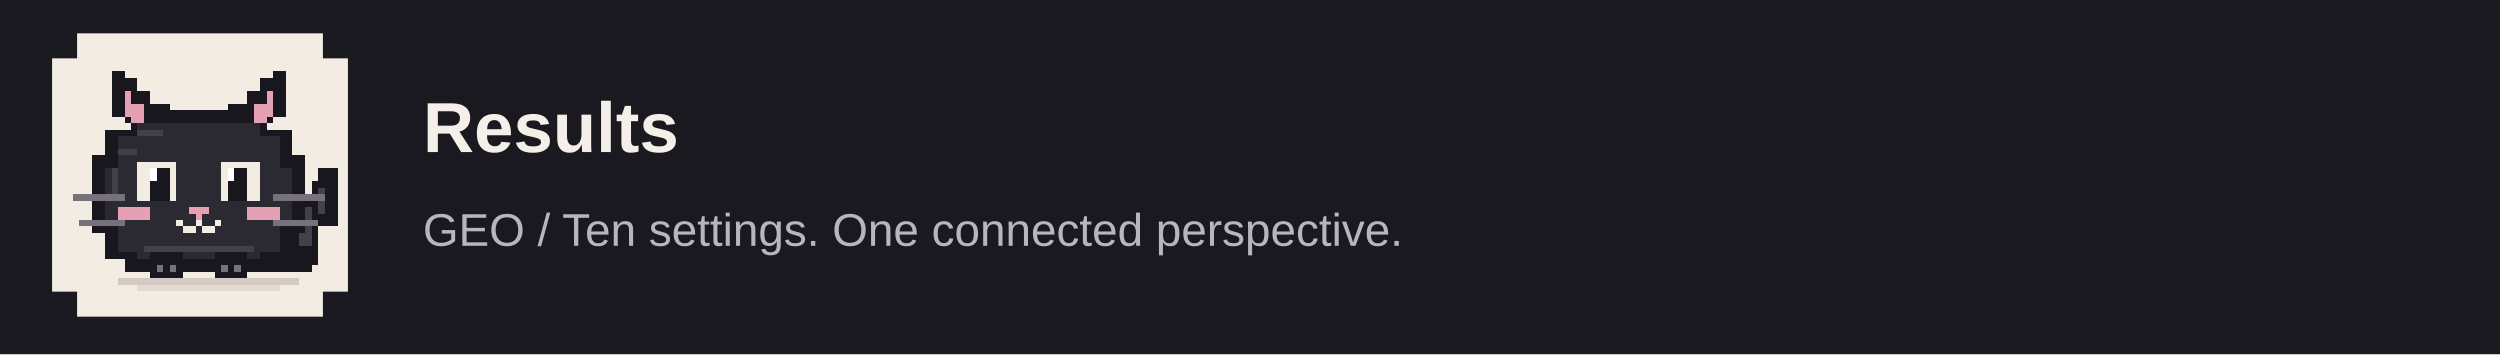
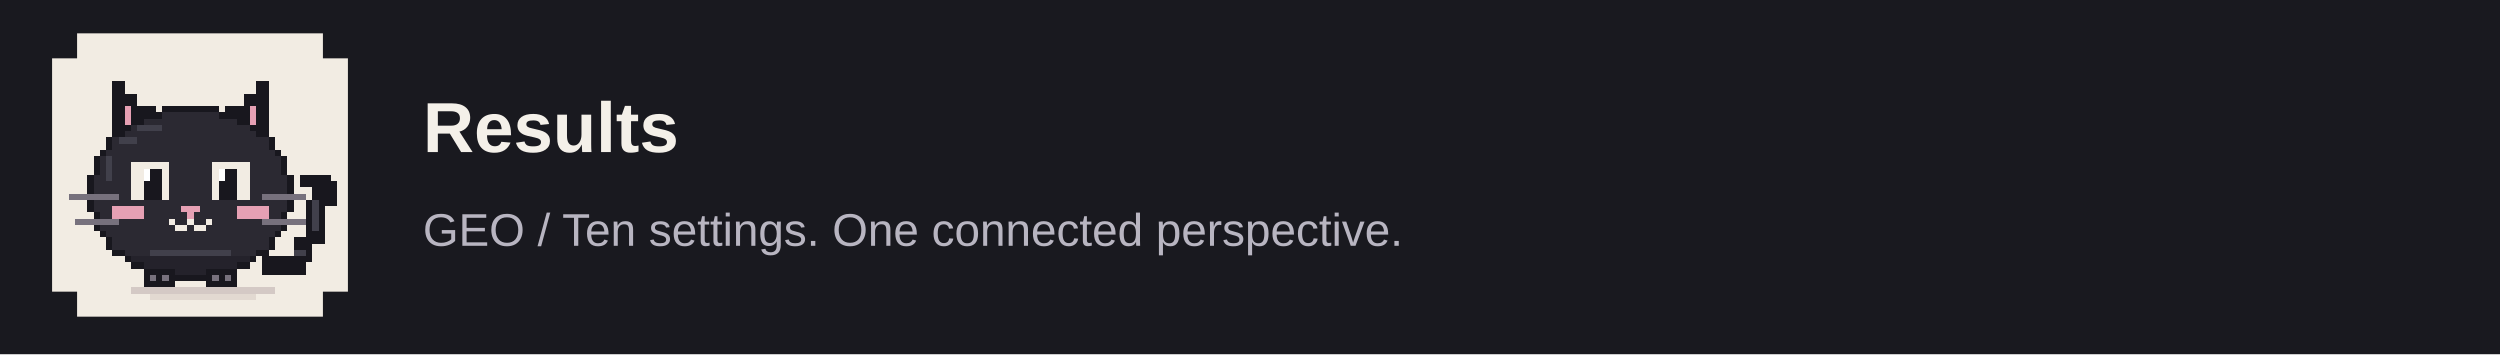
<svg xmlns="http://www.w3.org/2000/svg" width="1200" height="170" viewBox="0 0 1200 170" role="img">
  <rect x="0" y="0" width="1200" height="170" fill="#19191F" />
  <path d="M38 17H154V29H166V139H154V151H38V139H26V29H38Z" fill="#F2ECE3" stroke="#F2ECE3" stroke-width="2" />
-   <g transform="translate(35 25) scale(3.1)" shape-rendering="crispEdges">
-     <rect x="7" y="35" width="28" height="1" fill="#D4C9C5" />
-     <rect x="10" y="36" width="22" height="1" fill="#E2D9D1" />
-     <rect x="33" y="23" width="5" height="8" fill="#18171E" />
-     <rect x="37" y="20" width="4" height="7" fill="#18171E" />
-     <rect x="38" y="18" width="3" height="3" fill="#18171E" />
-     <rect x="35" y="28" width="3" height="5" fill="#18171E" />
-     <rect x="31" y="31" width="6" height="3" fill="#18171E" />
-     <rect x="35" y="24" width="2" height="6" fill="#41404B" />
-     <rect x="38" y="21" width="1" height="4" fill="#41404B" />
-     <rect x="6" y="3" width="2" height="7" fill="#18171E" />
-     <rect x="8" y="4" width="2" height="7" fill="#18171E" />
-     <rect x="10" y="6" width="2" height="6" fill="#18171E" />
-     <rect x="12" y="8" width="3" height="4" fill="#18171E" />
-     <rect x="31" y="3" width="2" height="7" fill="#18171E" />
-     <rect x="29" y="4" width="2" height="7" fill="#18171E" />
-     <rect x="27" y="6" width="2" height="6" fill="#18171E" />
-     <rect x="24" y="8" width="3" height="4" fill="#18171E" />
-     <rect x="9" y="9" width="21" height="4" fill="#18171E" />
-     <rect x="5" y="12" width="29" height="4" fill="#18171E" />
-     <rect x="3" y="16" width="33" height="12" fill="#18171E" />
-     <rect x="5" y="28" width="29" height="4" fill="#18171E" />
-     <rect x="8" y="32" width="23" height="2" fill="#18171E" />
-     <rect x="8" y="6" width="1" height="4" fill="#E6A0B4" />
-     <rect x="9" y="8" width="2" height="3" fill="#E6A0B4" />
-     <rect x="30" y="6" width="1" height="4" fill="#E6A0B4" />
-     <rect x="28" y="8" width="2" height="3" fill="#E6A0B4" />
-     <rect x="10" y="11" width="19" height="3" fill="#2B2932" />
-     <rect x="7" y="13" width="25" height="5" fill="#2B2932" />
-     <rect x="5" y="18" width="29" height="9" fill="#2B2932" />
-     <rect x="7" y="27" width="25" height="4" fill="#2B2932" />
-     <rect x="10" y="31" width="19" height="1" fill="#2B2932" />
-     <rect x="10" y="12" width="4" height="1" fill="#41404B" />
-     <rect x="7" y="15" width="3" height="1" fill="#41404B" />
-     <rect x="6" y="18" width="1" height="5" fill="#41404B" />
-     <rect x="10" y="17" width="6" height="6" fill="#F2ECE3" />
-     <rect x="23" y="17" width="6" height="6" fill="#F2ECE3" />
-     <rect x="12" y="18" width="3" height="5" fill="#18171E" />
-     <rect x="24" y="18" width="3" height="5" fill="#18171E" />
-     <rect x="12" y="18" width="1" height="2" fill="#FFFFFF" />
-     <rect x="24" y="18" width="1" height="2" fill="#FFFFFF" />
-     <rect x="7" y="24" width="5" height="2" fill="#E6A0B4" />
-     <rect x="27" y="24" width="5" height="2" fill="#E6A0B4" />
-     <rect x="18" y="24" width="3" height="1" fill="#E6A0B4" />
-     <rect x="19" y="25" width="1" height="1" fill="#E6A0B4" />
-     <rect x="16" y="26" width="1" height="1" fill="#F2ECE3" />
-     <rect x="22" y="26" width="1" height="1" fill="#F2ECE3" />
-     <rect x="17" y="27" width="2" height="1" fill="#F2ECE3" />
-     <rect x="20" y="27" width="2" height="1" fill="#F2ECE3" />
-     <rect x="19" y="26" width="1" height="1" fill="#F2ECE3" />
-     <rect x="0" y="22" width="8" height="1" fill="#77717D" />
-     <rect x="1" y="26" width="7" height="1" fill="#77717D" />
-     <rect x="31" y="22" width="8" height="1" fill="#77717D" />
-     <rect x="31" y="26" width="7" height="1" fill="#77717D" />
-     <rect x="11" y="30" width="17" height="1" fill="#41404B" />
-     <rect x="12" y="31" width="5" height="4" fill="#18171E" />
-     <rect x="22" y="31" width="5" height="4" fill="#18171E" />
-     <rect x="13" y="33" width="1" height="1" fill="#77717D" />
-     <rect x="15" y="33" width="1" height="1" fill="#77717D" />
-     <rect x="23" y="33" width="1" height="1" fill="#77717D" />
-     <rect x="25" y="33" width="1" height="1" fill="#77717D" />
+   <g transform="translate(33 24) scale(3)" shape-rendering="crispEdges">
+     <rect x="10" y="38" width="23" height="1" fill="#D4C9C5" />
+     <rect x="13" y="39" width="17" height="1" fill="#E2D9D1" />
+     <rect x="31" y="33" width="7" height="3" fill="#18171E" />
+     <rect x="36" y="30" width="3" height="4" fill="#18171E" />
+     <rect x="38" y="24" width="3" height="7" fill="#18171E" />
+     <rect x="39" y="21" width="4" height="4" fill="#18171E" />
+     <rect x="37" y="20" width="5" height="2" fill="#18171E" />
+     <rect x="39" y="24" width="1" height="5" fill="#41404B" />
+     <rect x="36" y="32" width="2" height="1" fill="#41404B" />
+     <rect x="7" y="5" width="2" height="8" fill="#18171E" />
+     <rect x="9" y="7" width="2" height="7" fill="#18171E" />
+     <rect x="11" y="9" width="3" height="6" fill="#18171E" />
+     <rect x="30" y="5" width="2" height="8" fill="#18171E" />
+     <rect x="28" y="7" width="2" height="7" fill="#18171E" />
+     <rect x="25" y="9" width="3" height="6" fill="#18171E" />
+     <rect x="9" y="9" width="1" height="4" fill="#E6A0B4" />
+     <rect x="10" y="11" width="2" height="3" fill="#E6A0B4" />
+     <rect x="29" y="9" width="1" height="4" fill="#E6A0B4" />
+     <rect x="27" y="11" width="2" height="3" fill="#E6A0B4" />
+     <rect x="15" y="9" width="9" height="1" fill="#18171E" />
+     <rect x="12" y="10" width="3" height="1" fill="#18171E" />
+     <rect x="15" y="10" width="9" height="1" fill="#2B2932" />
+     <rect x="24" y="10" width="3" height="1" fill="#18171E" />
+     <rect x="10" y="11" width="2" height="1" fill="#18171E" />
+     <rect x="12" y="11" width="15" height="1" fill="#2B2932" />
+     <rect x="27" y="11" width="2" height="1" fill="#18171E" />
+     <rect x="9" y="12" width="1" height="1" fill="#18171E" />
+     <rect x="10" y="12" width="19" height="1" fill="#2B2932" />
+     <rect x="29" y="12" width="1" height="1" fill="#18171E" />
+     <rect x="7" y="13" width="2" height="1" fill="#18171E" />
+     <rect x="9" y="13" width="21" height="1" fill="#2B2932" />
+     <rect x="30" y="13" width="2" height="1" fill="#18171E" />
+     <rect x="6" y="14" width="1" height="1" fill="#18171E" />
+     <rect x="7" y="14" width="25" height="1" fill="#2B2932" />
+     <rect x="32" y="14" width="1" height="1" fill="#18171E" />
+     <rect x="6" y="15" width="1" height="1" fill="#18171E" />
+     <rect x="7" y="15" width="25" height="1" fill="#2B2932" />
+     <rect x="32" y="15" width="1" height="1" fill="#18171E" />
+     <rect x="5" y="16" width="1" height="1" fill="#18171E" />
+     <rect x="6" y="16" width="27" height="1" fill="#2B2932" />
+     <rect x="33" y="16" width="1" height="1" fill="#18171E" />
+     <rect x="4" y="17" width="1" height="1" fill="#18171E" />
+     <rect x="5" y="17" width="29" height="1" fill="#2B2932" />
+     <rect x="34" y="17" width="1" height="1" fill="#18171E" />
+     <rect x="4" y="18" width="1" height="1" fill="#18171E" />
+     <rect x="5" y="18" width="29" height="1" fill="#2B2932" />
+     <rect x="34" y="18" width="1" height="1" fill="#18171E" />
+     <rect x="4" y="19" width="1" height="1" fill="#18171E" />
+     <rect x="5" y="19" width="29" height="1" fill="#2B2932" />
+     <rect x="34" y="19" width="1" height="1" fill="#18171E" />
+     <rect x="3" y="20" width="1" height="1" fill="#18171E" />
+     <rect x="4" y="20" width="31" height="1" fill="#2B2932" />
+     <rect x="35" y="20" width="1" height="1" fill="#18171E" />
+     <rect x="3" y="21" width="1" height="1" fill="#18171E" />
+     <rect x="4" y="21" width="31" height="1" fill="#2B2932" />
+     <rect x="35" y="21" width="1" height="1" fill="#18171E" />
+     <rect x="3" y="22" width="1" height="1" fill="#18171E" />
+     <rect x="4" y="22" width="31" height="1" fill="#2B2932" />
+     <rect x="35" y="22" width="1" height="1" fill="#18171E" />
+     <rect x="3" y="23" width="1" height="1" fill="#18171E" />
+     <rect x="4" y="23" width="31" height="1" fill="#2B2932" />
+     <rect x="35" y="23" width="1" height="1" fill="#18171E" />
+     <rect x="3" y="24" width="1" height="1" fill="#18171E" />
+     <rect x="4" y="24" width="31" height="1" fill="#2B2932" />
+     <rect x="35" y="24" width="1" height="1" fill="#18171E" />
+     <rect x="3" y="25" width="1" height="1" fill="#18171E" />
+     <rect x="4" y="25" width="31" height="1" fill="#2B2932" />
+     <rect x="35" y="25" width="1" height="1" fill="#18171E" />
+     <rect x="4" y="26" width="1" height="1" fill="#18171E" />
+     <rect x="5" y="26" width="29" height="1" fill="#2B2932" />
+     <rect x="34" y="26" width="1" height="1" fill="#18171E" />
+     <rect x="4" y="27" width="1" height="1" fill="#18171E" />
+     <rect x="5" y="27" width="29" height="1" fill="#2B2932" />
+     <rect x="34" y="27" width="1" height="1" fill="#18171E" />
+     <rect x="4" y="28" width="1" height="1" fill="#18171E" />
+     <rect x="5" y="28" width="29" height="1" fill="#2B2932" />
+     <rect x="34" y="28" width="1" height="1" fill="#18171E" />
+     <rect x="5" y="29" width="1" height="1" fill="#18171E" />
+     <rect x="6" y="29" width="27" height="1" fill="#2B2932" />
+     <rect x="33" y="29" width="1" height="1" fill="#18171E" />
+     <rect x="6" y="30" width="1" height="1" fill="#18171E" />
+     <rect x="7" y="30" width="25" height="1" fill="#2B2932" />
+     <rect x="32" y="30" width="1" height="1" fill="#18171E" />
+     <rect x="6" y="31" width="1" height="1" fill="#18171E" />
+     <rect x="7" y="31" width="25" height="1" fill="#2B2932" />
+     <rect x="32" y="31" width="1" height="1" fill="#18171E" />
+     <rect x="7" y="32" width="2" height="1" fill="#18171E" />
+     <rect x="9" y="32" width="21" height="1" fill="#2B2932" />
+     <rect x="30" y="32" width="2" height="1" fill="#18171E" />
+     <rect x="9" y="33" width="1" height="1" fill="#18171E" />
+     <rect x="10" y="33" width="19" height="1" fill="#24222B" />
+     <rect x="29" y="33" width="1" height="1" fill="#18171E" />
+     <rect x="10" y="34" width="2" height="1" fill="#18171E" />
+     <rect x="12" y="34" width="15" height="1" fill="#24222B" />
+     <rect x="27" y="34" width="2" height="1" fill="#18171E" />
+     <rect x="12" y="35" width="3" height="1" fill="#18171E" />
+     <rect x="15" y="35" width="9" height="1" fill="#24222B" />
+     <rect x="24" y="35" width="3" height="1" fill="#18171E" />
+     <rect x="15" y="36" width="9" height="1" fill="#18171E" />
+     <rect x="11" y="12" width="4" height="1" fill="#41404B" />
+     <rect x="8" y="14" width="3" height="1" fill="#41404B" />
+     <rect x="6" y="17" width="1" height="4" fill="#41404B" />
+     <rect x="10" y="18" width="6" height="6" fill="#F2ECE3" />
+     <rect x="23" y="18" width="6" height="6" fill="#F2ECE3" />
+     <rect x="12" y="19" width="3" height="5" fill="#18171E" />
+     <rect x="24" y="19" width="3" height="5" fill="#18171E" />
+     <rect x="12" y="19" width="1" height="2" fill="#FFFFFF" />
+     <rect x="24" y="19" width="1" height="2" fill="#FFFFFF" />
+     <rect x="7" y="25" width="5" height="2" fill="#E6A0B4" />
+     <rect x="27" y="25" width="5" height="2" fill="#E6A0B4" />
+     <rect x="18" y="25" width="3" height="1" fill="#E6A0B4" />
+     <rect x="19" y="26" width="1" height="1" fill="#E6A0B4" />
+     <rect x="16" y="27" width="1" height="1" fill="#F2ECE3" />
+     <rect x="22" y="27" width="1" height="1" fill="#F2ECE3" />
+     <rect x="17" y="28" width="2" height="1" fill="#F2ECE3" />
+     <rect x="20" y="28" width="2" height="1" fill="#F2ECE3" />
+     <rect x="19" y="27" width="1" height="1" fill="#F2ECE3" />
+     <rect x="0" y="23" width="8" height="1" fill="#77717D" />
+     <rect x="1" y="27" width="7" height="1" fill="#77717D" />
+     <rect x="31" y="23" width="7" height="1" fill="#77717D" />
+     <rect x="31" y="27" width="7" height="1" fill="#77717D" />
+     <rect x="13" y="32" width="13" height="1" fill="#41404B" />
+     <rect x="12" y="35" width="5" height="3" fill="#18171E" />
+     <rect x="22" y="35" width="5" height="3" fill="#18171E" />
+     <rect x="13" y="36" width="1" height="1" fill="#77717D" />
+     <rect x="15" y="36" width="1" height="1" fill="#77717D" />
+     <rect x="23" y="36" width="1" height="1" fill="#77717D" />
+     <rect x="25" y="36" width="1" height="1" fill="#77717D" />
  </g>
  <text x="203" y="73" font-family="Verdana,Arial,sans-serif" font-size="34" font-weight="700" text-anchor="start" fill="#F4F0E9">Results</text>
  <text x="203" y="118" font-family="Verdana,Arial,sans-serif" font-size="22" font-weight="400" text-anchor="start" fill="#B8B5C1">GEO / Ten settings. One connected perspective.</text>
</svg>
